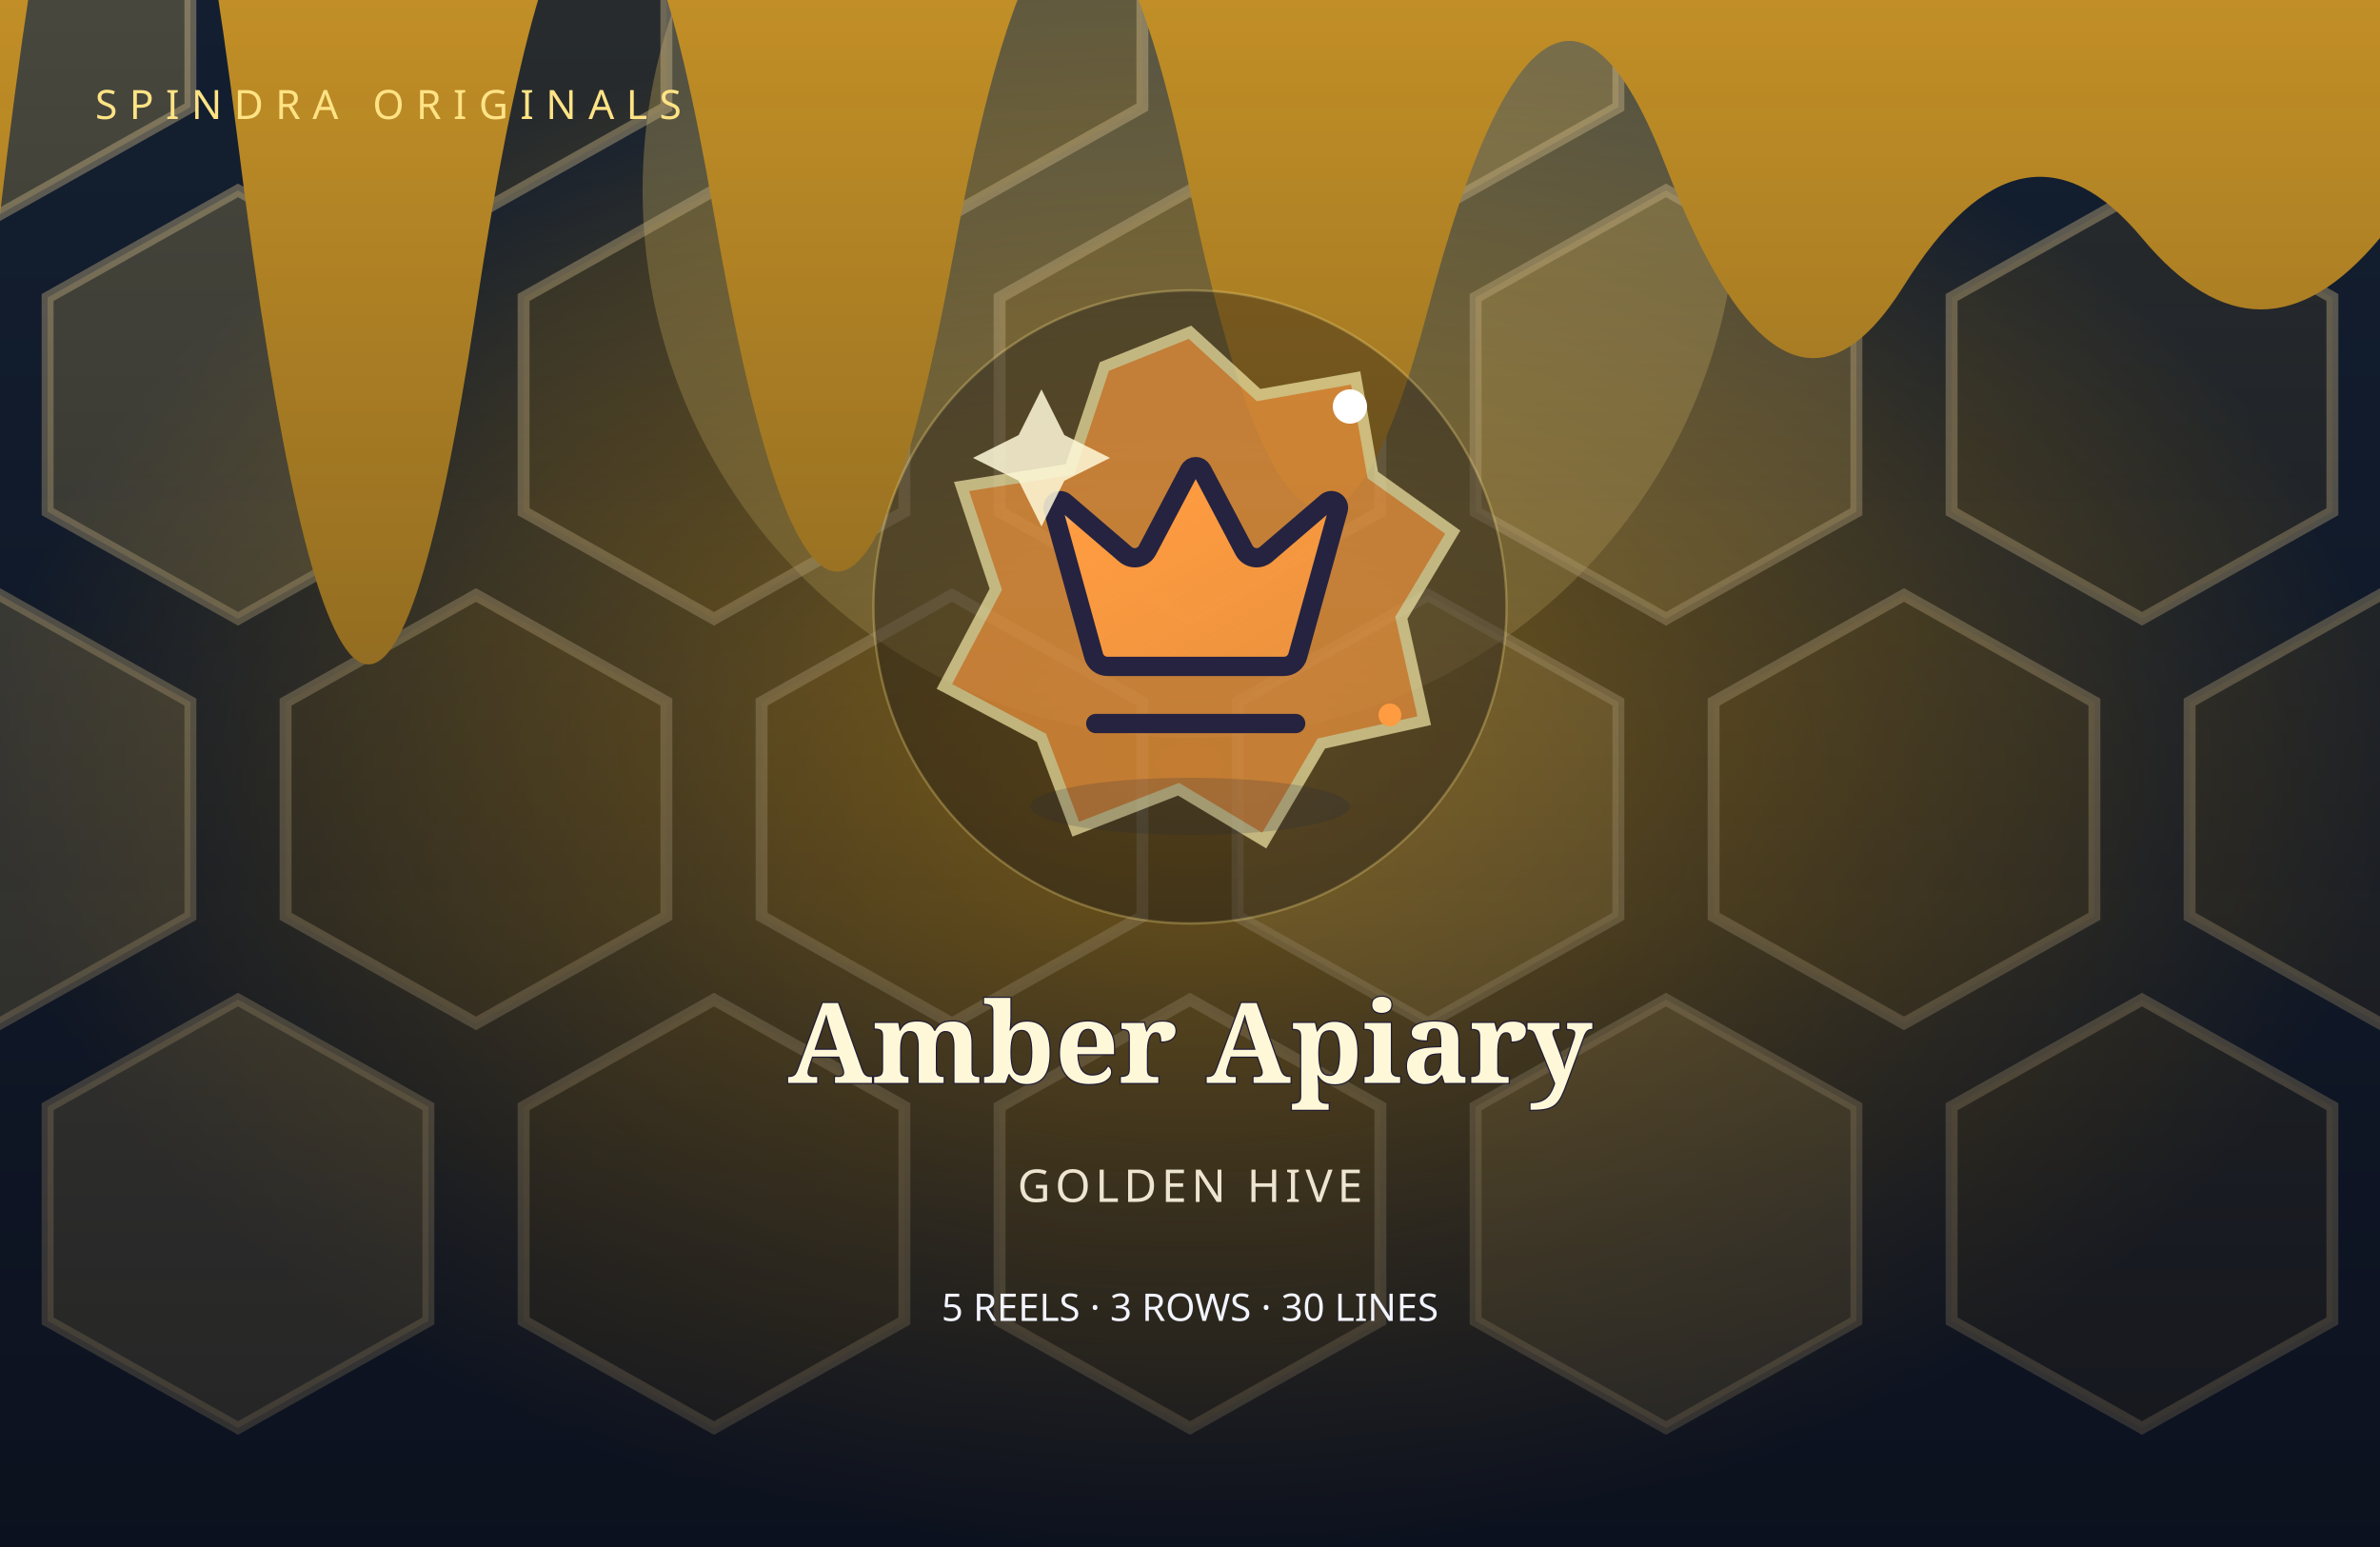
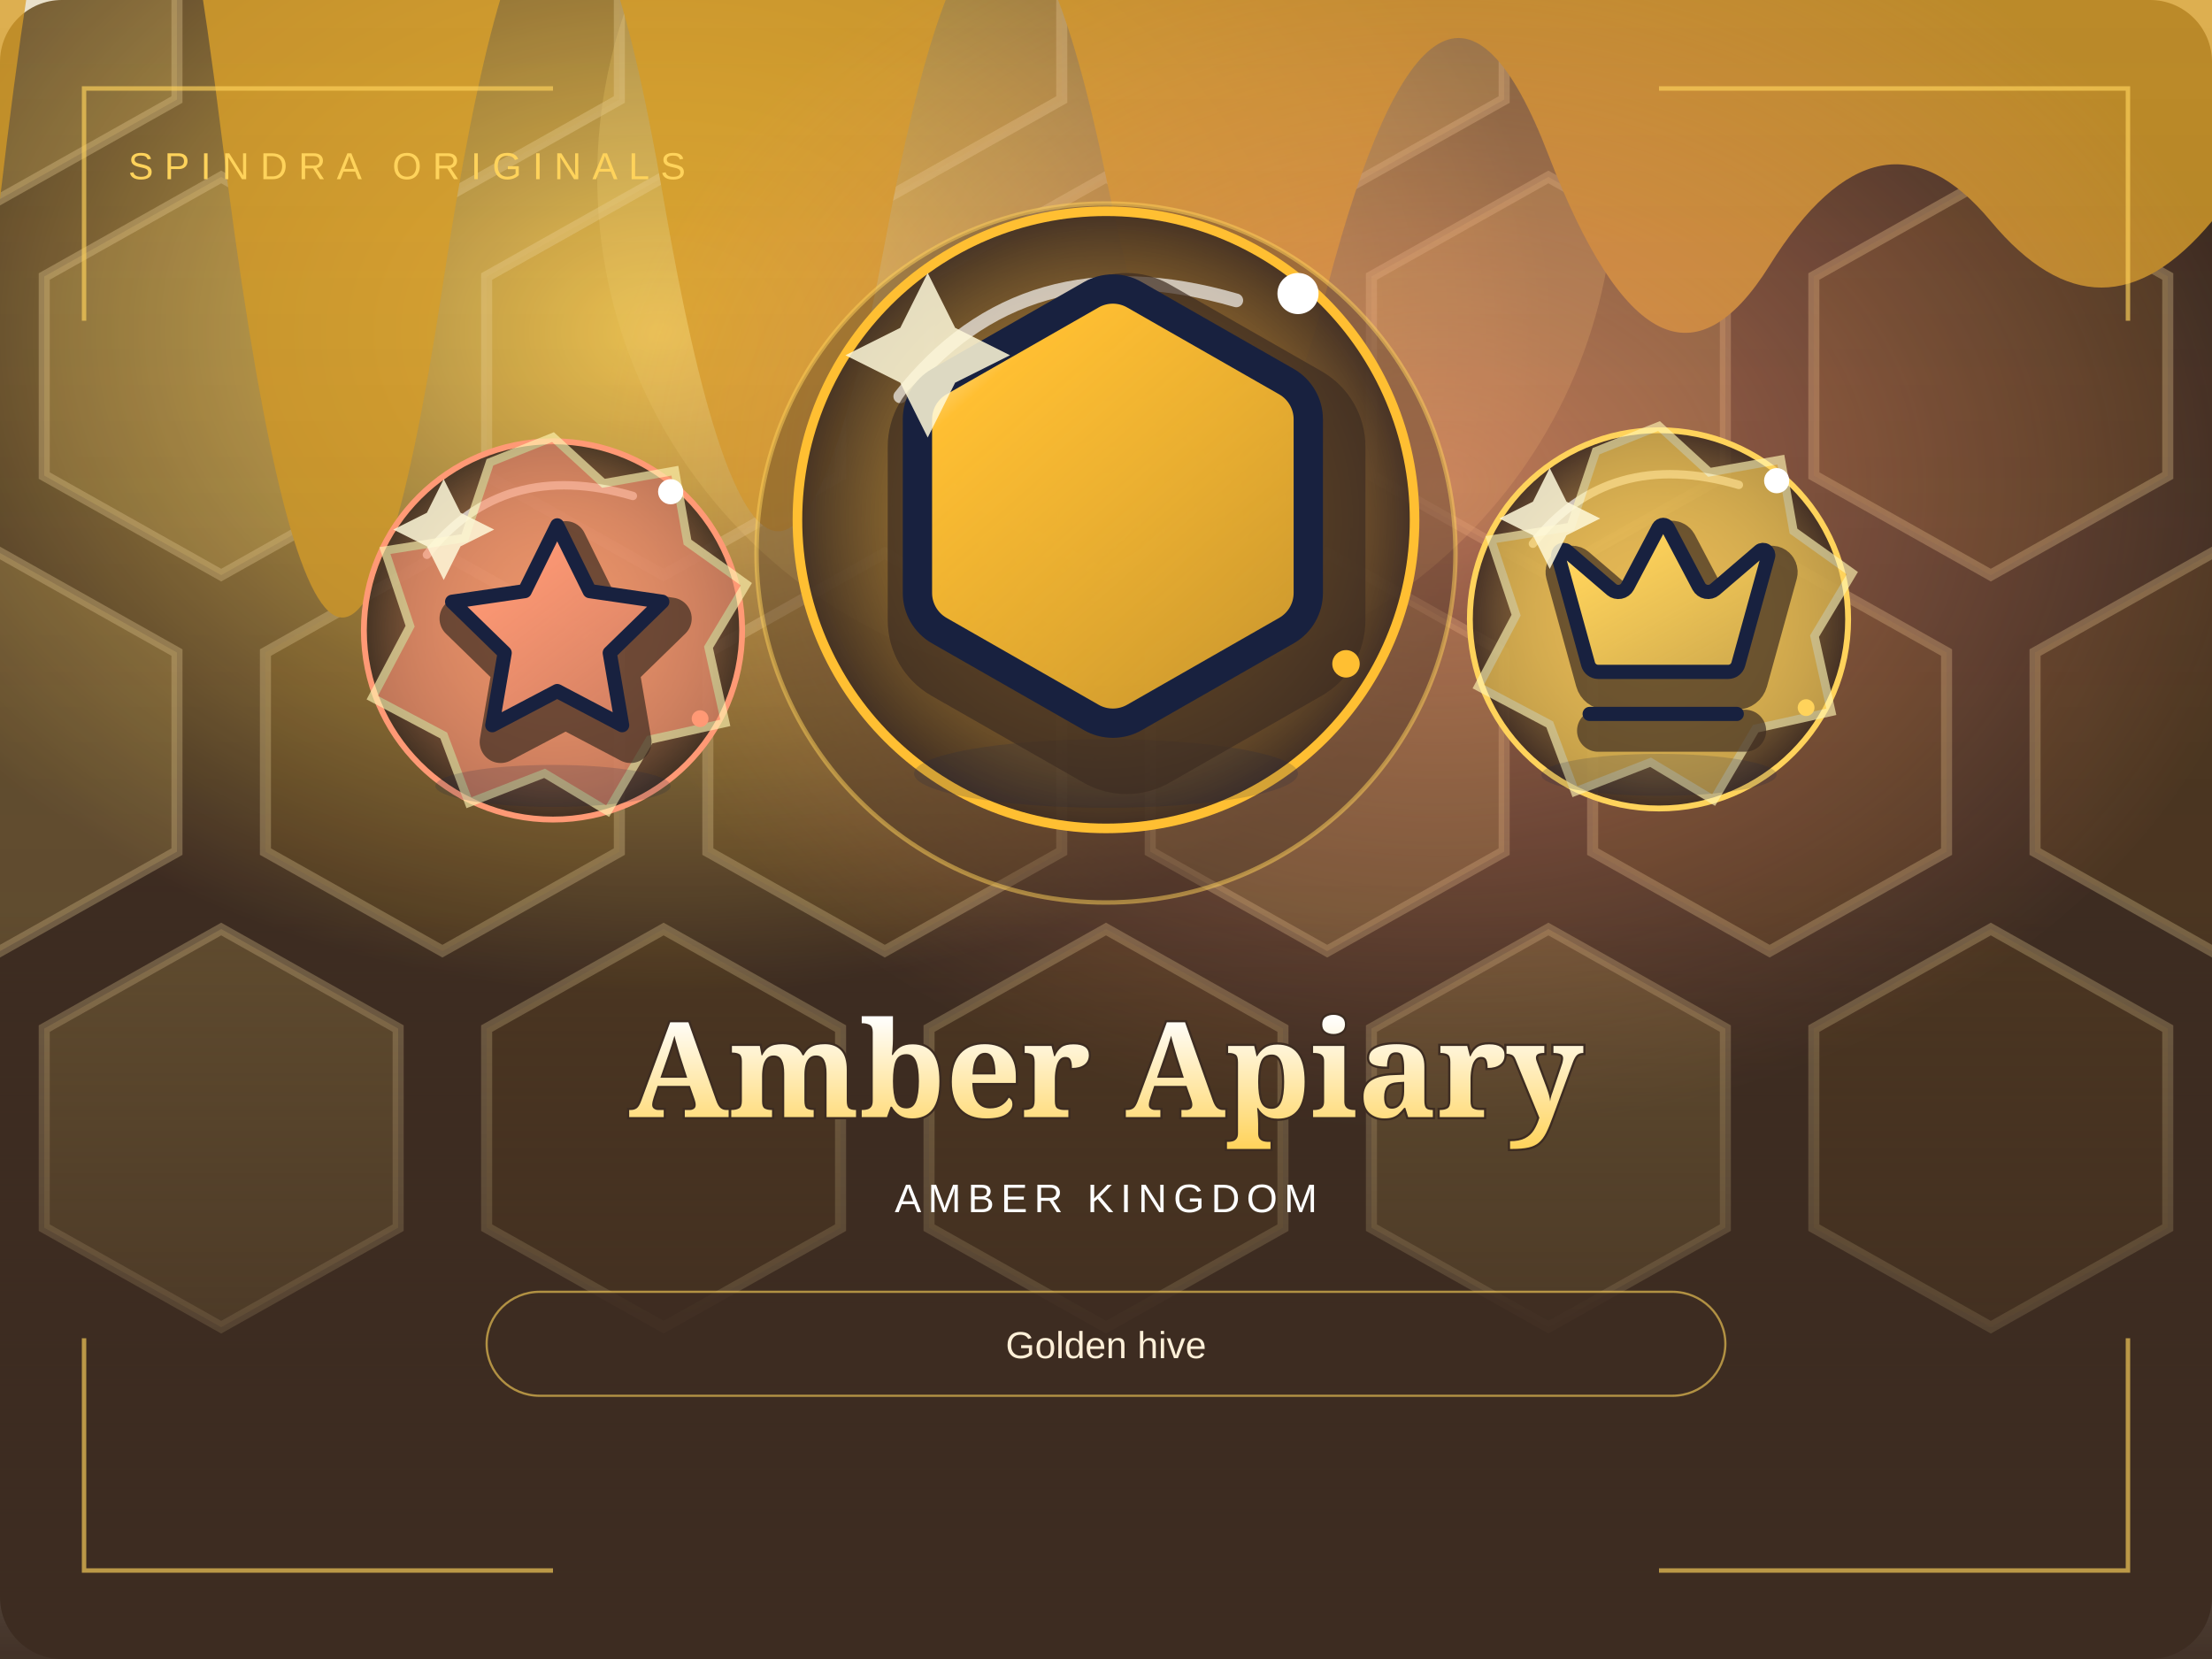
- <svg xmlns="http://www.w3.org/2000/svg" width="1000" height="650" viewBox="0 0 1000 650">
+ <svg xmlns="http://www.w3.org/2000/svg" width="1000" height="750" viewBox="0 0 1000 750">
  <defs>
-     <radialGradient id="bg">
-       <stop stop-color="#c39220" />
-       <stop offset="1" stop-color="#152336" />
+     <radialGradient id="cover-bg" cx=".3" cy=".2" r="1">
+       <stop stop-color="#ffd35b" />
+       <stop offset=".4" stop-color="#3d2c21" />
+       <stop offset="1" stop-color="#3d2c21" />
    </radialGradient>
-     <linearGradient id="shade" x2="0" y2="1">
-       <stop stop-color="#080812" stop-opacity=".15" />
-       <stop offset="1" stop-color="#080812" stop-opacity=".65" />
+     <radialGradient id="cover-halo">
+       <stop stop-color="#ff9975" stop-opacity=".65" />
+       <stop offset="1" stop-color="#ff9975" stop-opacity="0" />
+     </radialGradient>
+     <linearGradient id="cover-shade" x2="0" y2="1">
+       <stop stop-color="#3d2c21" stop-opacity=".05" />
+       <stop offset=".55" stop-color="#3d2c21" stop-opacity=".15" />
+       <stop offset="1" stop-color="#3d2c21" stop-opacity=".97" />
+     </linearGradient>
+     <linearGradient id="title-ink" x2="0" y2="1">
+       <stop stop-color="#ffffff" />
+       <stop offset="1" stop-color="#ffd35b" />
    </linearGradient>
  </defs>
-   <rect width="1000" height="650" fill="url(#bg)" />
-   <svg x="0" y="0" width="1000" height="650" class="slot-scenery scenery-honey" viewBox="0 0 1000 650" preserveAspectRatio="xMidYMid slice" aria-hidden="true">
-     <g>
-       <circle cx="500" cy="80" r="230" fill="#ffde7955" />
-       <path d="M0 -90l80 45v90l-80 45l-80-45v-90Z" fill="#ffd76e44" stroke="#ffe3a666" stroke-width="5" />
-       <path d="M200 -90l80 45v90l-80 45l-80-45v-90Z" fill="#cf9c2422" stroke="#ffe3a666" stroke-width="5" />
-       <path d="M400 -90l80 45v90l-80 45l-80-45v-90Z" fill="#cf9c2422" stroke="#ffe3a666" stroke-width="5" />
-       <path d="M600 -90l80 45v90l-80 45l-80-45v-90Z" fill="#ffd76e44" stroke="#ffe3a666" stroke-width="5" />
-       <path d="M800 -90l80 45v90l-80 45l-80-45v-90Z" fill="#cf9c2422" stroke="#ffe3a666" stroke-width="5" />
-       <path d="M1000 -90l80 45v90l-80 45l-80-45v-90Z" fill="#cf9c2422" stroke="#ffe3a666" stroke-width="5" />
-       <path d="M100 80l80 45v90l-80 45l-80-45v-90Z" fill="#ffd76e44" stroke="#ffe3a666" stroke-width="5" />
-       <path d="M300 80l80 45v90l-80 45l-80-45v-90Z" fill="#cf9c2422" stroke="#ffe3a666" stroke-width="5" />
-       <path d="M500 80l80 45v90l-80 45l-80-45v-90Z" fill="#cf9c2422" stroke="#ffe3a666" stroke-width="5" />
-       <path d="M700 80l80 45v90l-80 45l-80-45v-90Z" fill="#ffd76e44" stroke="#ffe3a666" stroke-width="5" />
-       <path d="M900 80l80 45v90l-80 45l-80-45v-90Z" fill="#cf9c2422" stroke="#ffe3a666" stroke-width="5" />
-       <path d="M1100 80l80 45v90l-80 45l-80-45v-90Z" fill="#cf9c2422" stroke="#ffe3a666" stroke-width="5" />
-       <path d="M0 250l80 45v90l-80 45l-80-45v-90Z" fill="#ffd76e44" stroke="#ffe3a666" stroke-width="5" />
-       <path d="M200 250l80 45v90l-80 45l-80-45v-90Z" fill="#cf9c2422" stroke="#ffe3a666" stroke-width="5" />
-       <path d="M400 250l80 45v90l-80 45l-80-45v-90Z" fill="#cf9c2422" stroke="#ffe3a666" stroke-width="5" />
-       <path d="M600 250l80 45v90l-80 45l-80-45v-90Z" fill="#ffd76e44" stroke="#ffe3a666" stroke-width="5" />
-       <path d="M800 250l80 45v90l-80 45l-80-45v-90Z" fill="#cf9c2422" stroke="#ffe3a666" stroke-width="5" />
-       <path d="M1000 250l80 45v90l-80 45l-80-45v-90Z" fill="#cf9c2422" stroke="#ffe3a666" stroke-width="5" />
-       <path d="M100 420l80 45v90l-80 45l-80-45v-90Z" fill="#ffd76e44" stroke="#ffe3a666" stroke-width="5" />
-       <path d="M300 420l80 45v90l-80 45l-80-45v-90Z" fill="#cf9c2422" stroke="#ffe3a666" stroke-width="5" />
-       <path d="M500 420l80 45v90l-80 45l-80-45v-90Z" fill="#cf9c2422" stroke="#ffe3a666" stroke-width="5" />
-       <path d="M700 420l80 45v90l-80 45l-80-45v-90Z" fill="#ffd76e44" stroke="#ffe3a666" stroke-width="5" />
-       <path d="M900 420l80 45v90l-80 45l-80-45v-90Z" fill="#cf9c2422" stroke="#ffe3a666" stroke-width="5" />
-       <path d="M1100 420l80 45v90l-80 45l-80-45v-90Z" fill="#cf9c2422" stroke="#ffe3a666" stroke-width="5" />
-       <path d="M0 0H1000V100Q950 160 900 100T800 120T700 70T600 130T500 80T400 110T300 90T200 130T100 60T0 90Z" fill="#e3a72a" />
-     </g>
-   </svg>
-   <rect width="1000" height="650" fill="url(#shade)" />
-   <circle cx="500" cy="255" r="133" fill="#0a0a1455" stroke="#ffe385" stroke-opacity=".3" />
-   <svg x="380" y="130" width="240" height="240" class="symbol-frame" viewBox="0 0 100 100" aria-hidden="true">
+   <rect width="1000" height="750" rx="28" fill="url(#cover-bg)" />
+   <g opacity=".8">
+     <svg x="0" y="0" width="1000" height="650" class="slot-scenery scenery-honey" viewBox="0 0 1000 650" preserveAspectRatio="xMidYMid slice" aria-hidden="true">
+       <g>
+         <circle cx="500" cy="80" r="230" fill="#ffde7955" />
+         <path d="M0 -90l80 45v90l-80 45l-80-45v-90Z" fill="#ffd76e44" stroke="#ffe3a666" stroke-width="5" />
+         <path d="M200 -90l80 45v90l-80 45l-80-45v-90Z" fill="#cf9c2422" stroke="#ffe3a666" stroke-width="5" />
+         <path d="M400 -90l80 45v90l-80 45l-80-45v-90Z" fill="#cf9c2422" stroke="#ffe3a666" stroke-width="5" />
+         <path d="M600 -90l80 45v90l-80 45l-80-45v-90Z" fill="#ffd76e44" stroke="#ffe3a666" stroke-width="5" />
+         <path d="M800 -90l80 45v90l-80 45l-80-45v-90Z" fill="#cf9c2422" stroke="#ffe3a666" stroke-width="5" />
+         <path d="M1000 -90l80 45v90l-80 45l-80-45v-90Z" fill="#cf9c2422" stroke="#ffe3a666" stroke-width="5" />
+         <path d="M100 80l80 45v90l-80 45l-80-45v-90Z" fill="#ffd76e44" stroke="#ffe3a666" stroke-width="5" />
+         <path d="M300 80l80 45v90l-80 45l-80-45v-90Z" fill="#cf9c2422" stroke="#ffe3a666" stroke-width="5" />
+         <path d="M500 80l80 45v90l-80 45l-80-45v-90Z" fill="#cf9c2422" stroke="#ffe3a666" stroke-width="5" />
+         <path d="M700 80l80 45v90l-80 45l-80-45v-90Z" fill="#ffd76e44" stroke="#ffe3a666" stroke-width="5" />
+         <path d="M900 80l80 45v90l-80 45l-80-45v-90Z" fill="#cf9c2422" stroke="#ffe3a666" stroke-width="5" />
+         <path d="M1100 80l80 45v90l-80 45l-80-45v-90Z" fill="#cf9c2422" stroke="#ffe3a666" stroke-width="5" />
+         <path d="M0 250l80 45v90l-80 45l-80-45v-90Z" fill="#ffd76e44" stroke="#ffe3a666" stroke-width="5" />
+         <path d="M200 250l80 45v90l-80 45l-80-45v-90Z" fill="#cf9c2422" stroke="#ffe3a666" stroke-width="5" />
+         <path d="M400 250l80 45v90l-80 45l-80-45v-90Z" fill="#cf9c2422" stroke="#ffe3a666" stroke-width="5" />
+         <path d="M600 250l80 45v90l-80 45l-80-45v-90Z" fill="#ffd76e44" stroke="#ffe3a666" stroke-width="5" />
+         <path d="M800 250l80 45v90l-80 45l-80-45v-90Z" fill="#cf9c2422" stroke="#ffe3a666" stroke-width="5" />
+         <path d="M1000 250l80 45v90l-80 45l-80-45v-90Z" fill="#cf9c2422" stroke="#ffe3a666" stroke-width="5" />
+         <path d="M100 420l80 45v90l-80 45l-80-45v-90Z" fill="#ffd76e44" stroke="#ffe3a666" stroke-width="5" />
+         <path d="M300 420l80 45v90l-80 45l-80-45v-90Z" fill="#cf9c2422" stroke="#ffe3a666" stroke-width="5" />
+         <path d="M500 420l80 45v90l-80 45l-80-45v-90Z" fill="#cf9c2422" stroke="#ffe3a666" stroke-width="5" />
+         <path d="M700 420l80 45v90l-80 45l-80-45v-90Z" fill="#ffd76e44" stroke="#ffe3a666" stroke-width="5" />
+         <path d="M900 420l80 45v90l-80 45l-80-45v-90Z" fill="#cf9c2422" stroke="#ffe3a666" stroke-width="5" />
+         <path d="M1100 420l80 45v90l-80 45l-80-45v-90Z" fill="#cf9c2422" stroke="#ffe3a666" stroke-width="5" />
+         <path d="M0 0H1000V100Q950 160 900 100T800 120T700 70T600 130T500 80T400 110T300 90T200 130T100 60T0 90Z" fill="#e3a72a" />
+       </g>
+     </svg>
+   </g>
+   <ellipse cx="650" cy="220" rx="380" ry="290" fill="url(#cover-halo)" />
+   <rect width="1000" height="750" fill="url(#cover-shade)" />
+   <path d="M38 145V40H250M750 40H962V145M38 605V710H250M750 710H962V605" fill="none" stroke="#ffd35b" stroke-width="2" opacity=".65" />
+   <circle cx="500" cy="250" r="158" fill="#3d2c21" fill-opacity=".35" stroke="#ffd35b" stroke-width="2" stroke-opacity=".5" />
+   <svg x="155" y="190" width="190" height="190" class="symbol-frame" viewBox="0 0 100 100" aria-hidden="true">
    <defs>
-       <linearGradient id="R0" x1="0" y1="0" x2=".8" y2="1">
+       <radialGradient id="amber-apiary-5-155-R0-medal">
+         <stop stop-color="#ff9975" stop-opacity=".35" />
+         <stop offset="1" stop-color="#3d2c21" stop-opacity=".9" />
+       </radialGradient>
+       <linearGradient id="amber-apiary-5-155-R0" x1="0" y1="0" x2=".8" y2="1">
        <stop stop-color="#ffffff" />
-         <stop offset=".22" stop-color="#ff9c41" />
-         <stop offset="1" stop-color="#ff9c41" stop-opacity=".7" />
+         <stop offset=".22" stop-color="#ff9975" />
+         <stop offset="1" stop-color="#ff9975" stop-opacity=".7" />
      </linearGradient>
    </defs>
-     <path d="M50 4L62 15L79 12L82 29L96 39L87 54L91 72L73 76L63 93L48 84L30 91L24 75L7 66L16 49L10 31L29 28L35 10Z" fill="#ff9c41" stroke="#fff4b1" stroke-width="2" opacity=".65" />
+     <circle cx="50" cy="50" r="45" fill="url(#amber-apiary-5-155-R0-medal)" stroke="#ff9975" stroke-width="1.4" />
+     <path d="M20 32Q38 9 69 18" fill="none" stroke="#ffffff" stroke-opacity=".65" stroke-width="2" stroke-linecap="round" />
+     <path d="M50 4L62 15L79 12L82 29L96 39L87 54L91 72L73 76L63 93L48 84L30 91L24 75L7 66L16 49L10 31L29 28L35 10Z" fill="#ff9975" stroke="#fff4b1" stroke-width="2" opacity=".65" />
    <ellipse cx="50" cy="87" rx="28" ry="5" fill="#172243" opacity=".18" />
-     <svg width="60" height="60" viewBox="0 0 24 24" fill="url(#R0)" stroke="#252340" stroke-width="1.35" stroke-linecap="round" stroke-linejoin="round" class="lucide lucide-crown" x="21" y="20">
+     <svg width="60" height="60" viewBox="0 0 24 24" fill="#3d2c21" stroke="#3d2c21" stroke-width="4" stroke-linecap="round" stroke-linejoin="round" class="lucide lucide-star" x="23" y="24" opacity=".7">
+       <polygon points="12 2 15.09 8.26 22 9.27 17 14.14 18.18 21.02 12 17.77 5.82 21.02 7 14.14 2 9.27 8.91 8.26 12 2" />
+     </svg>
+     <svg width="60" height="60" viewBox="0 0 24 24" fill="url(#amber-apiary-5-155-R0)" stroke="#18213f" stroke-width="1.35" stroke-linecap="round" stroke-linejoin="round" class="lucide lucide-star" x="21" y="20">
+       <polygon points="12 2 15.09 8.26 22 9.27 17 14.14 18.18 21.02 12 17.77 5.82 21.02 7 14.14 2 9.27 8.91 8.26 12 2" />
+     </svg>
+     <path d="M20 22L24 14L28 22L36 26L28 30L24 38L20 30L12 26Z" fill="#fff9d9" opacity=".85" />
+     <circle cx="78" cy="17" r="3" fill="#fff" />
+     <circle cx="85" cy="71" r="2" fill="#ff9975" />
+   </svg>
+   <svg x="655" y="185" width="190" height="190" class="symbol-frame" viewBox="0 0 100 100" aria-hidden="true">
+     <defs>
+       <radialGradient id="amber-apiary-6-655-R0-medal">
+         <stop stop-color="#ffd35b" stop-opacity=".35" />
+         <stop offset="1" stop-color="#3d2c21" stop-opacity=".9" />
+       </radialGradient>
+       <linearGradient id="amber-apiary-6-655-R0" x1="0" y1="0" x2=".8" y2="1">
+         <stop stop-color="#ffffff" />
+         <stop offset=".22" stop-color="#ffd35b" />
+         <stop offset="1" stop-color="#ffd35b" stop-opacity=".7" />
+       </linearGradient>
+     </defs>
+     <circle cx="50" cy="50" r="45" fill="url(#amber-apiary-6-655-R0-medal)" stroke="#ffd35b" stroke-width="1.4" />
+     <path d="M20 32Q38 9 69 18" fill="none" stroke="#ffffff" stroke-opacity=".65" stroke-width="2" stroke-linecap="round" />
+     <path d="M50 4L62 15L79 12L82 29L96 39L87 54L91 72L73 76L63 93L48 84L30 91L24 75L7 66L16 49L10 31L29 28L35 10Z" fill="#ffd35b" stroke="#fff4b1" stroke-width="2" opacity=".65" />
+     <ellipse cx="50" cy="87" rx="28" ry="5" fill="#172243" opacity=".18" />
+     <svg width="60" height="60" viewBox="0 0 24 24" fill="#3d2c21" stroke="#3d2c21" stroke-width="4" stroke-linecap="round" stroke-linejoin="round" class="lucide lucide-crown" x="23" y="24" opacity=".7">
+       <path d="M11.562 3.266a.5.5 0 0 1 .876 0L15.39 8.87a1 1 0 0 0 1.516.294L21.183 5.5a.5.5 0 0 1 .798.519l-2.834 10.246a1 1 0 0 1-.956.734H5.81a1 1 0 0 1-.957-.734L2.02 6.02a.5.5 0 0 1 .798-.519l4.276 3.664a1 1 0 0 0 1.516-.294z" />
+       <path d="M5 21h14" />
+     </svg>
+     <svg width="60" height="60" viewBox="0 0 24 24" fill="url(#amber-apiary-6-655-R0)" stroke="#18213f" stroke-width="1.35" stroke-linecap="round" stroke-linejoin="round" class="lucide lucide-crown" x="21" y="20">
      <path d="M11.562 3.266a.5.5 0 0 1 .876 0L15.39 8.87a1 1 0 0 0 1.516.294L21.183 5.5a.5.5 0 0 1 .798.519l-2.834 10.246a1 1 0 0 1-.956.734H5.81a1 1 0 0 1-.957-.734L2.02 6.02a.5.5 0 0 1 .798-.519l4.276 3.664a1 1 0 0 0 1.516-.294z" />
      <path d="M5 21h14" />
    </svg>
    <path d="M20 22L24 14L28 22L36 26L28 30L24 38L20 30L12 26Z" fill="#fff9d9" opacity=".85" />
    <circle cx="78" cy="17" r="3" fill="#fff" />
-     <circle cx="85" cy="71" r="2" fill="#ff9c41" />
+     <circle cx="85" cy="71" r="2" fill="#ffd35b" />
  </svg>
-   <text x="40" y="50" fill="#ffe385" font-size="17" font-family="sans-serif" letter-spacing="5">SPINDRA ORIGINALS</text>
-   <text x="500" y="455" text-anchor="middle" fill="#fff8d8" stroke="#201b35" stroke-width="1" paint-order="stroke" font-size="47" font-family="Georgia,serif" font-weight="bold">Amber Apiary</text>
-   <text x="500" y="505" text-anchor="middle" fill="#eee5d0" font-size="19" font-family="sans-serif" letter-spacing="2">GOLDEN HIVE</text>
-   <text x="500" y="555" text-anchor="middle" fill="#f2f4ff" font-size="16" font-family="sans-serif">5 REELS · 3 ROWS · 30 LINES</text>
+   <svg x="345" y="80" width="310" height="310" class="symbol-frame" viewBox="0 0 100 100" aria-hidden="true">
+     <defs>
+       <radialGradient id="amber-apiary-0-345-R0-medal">
+         <stop stop-color="#ffbf32" stop-opacity=".35" />
+         <stop offset="1" stop-color="#3d2c21" stop-opacity=".9" />
+       </radialGradient>
+       <linearGradient id="amber-apiary-0-345-R0" x1="0" y1="0" x2=".8" y2="1">
+         <stop stop-color="#ffffff" />
+         <stop offset=".22" stop-color="#ffbf32" />
+         <stop offset="1" stop-color="#ffbf32" stop-opacity=".7" />
+       </linearGradient>
+     </defs>
+     <circle cx="50" cy="50" r="45" fill="url(#amber-apiary-0-345-R0-medal)" stroke="#ffbf32" stroke-width="1.4" />
+     <path d="M20 32Q38 9 69 18" fill="none" stroke="#ffffff" stroke-opacity=".65" stroke-width="2" stroke-linecap="round" />
+     <ellipse cx="50" cy="87" rx="28" ry="5" fill="#172243" opacity=".18" />
+     <svg width="76" height="76" viewBox="0 0 24 24" fill="#3d2c21" stroke="#3d2c21" stroke-width="4" stroke-linecap="round" stroke-linejoin="round" class="lucide lucide-hexagon" x="15" y="14" opacity=".7">
+       <path d="M21 16V8a2 2 0 0 0-1-1.73l-7-4a2 2 0 0 0-2 0l-7 4A2 2 0 0 0 3 8v8a2 2 0 0 0 1 1.73l7 4a2 2 0 0 0 2 0l7-4A2 2 0 0 0 21 16z" />
+     </svg>
+     <svg width="76" height="76" viewBox="0 0 24 24" fill="url(#amber-apiary-0-345-R0)" stroke="#18213f" stroke-width="1.35" stroke-linecap="round" stroke-linejoin="round" class="lucide lucide-hexagon" x="13" y="10">
+       <path d="M21 16V8a2 2 0 0 0-1-1.73l-7-4a2 2 0 0 0-2 0l-7 4A2 2 0 0 0 3 8v8a2 2 0 0 0 1 1.73l7 4a2 2 0 0 0 2 0l7-4A2 2 0 0 0 21 16z" />
+     </svg>
+     <path d="M20 22L24 14L28 22L36 26L28 30L24 38L20 30L12 26Z" fill="#fff9d9" opacity=".85" />
+     <circle cx="78" cy="17" r="3" fill="#fff" />
+     <circle cx="85" cy="71" r="2" fill="#ffbf32" />
+   </svg>
+   <text x="58" y="81" fill="#ffd35b" font-size="17" font-family="Arial,sans-serif" letter-spacing="5">SPINDRA ORIGINALS</text>
+   <text x="500" y="505" text-anchor="middle" fill="url(#title-ink)" stroke="#3d2c21" stroke-width="2" paint-order="stroke" font-size="60" font-family="Georgia,serif" font-weight="900">Amber Apiary</text>
+   <text x="500" y="548" text-anchor="middle" fill="#fff" font-size="18" font-family="Arial,sans-serif" letter-spacing="3">AMBER KINGDOM</text>
+   <rect x="220" y="584" width="560" height="47" rx="24" fill="#3d2c21" fill-opacity=".85" stroke="#ffd35b" stroke-opacity=".6" />
+   <text x="500" y="614" text-anchor="middle" fill="#fff0d8" font-size="17" font-family="Arial,sans-serif">Golden hive</text>
</svg>
